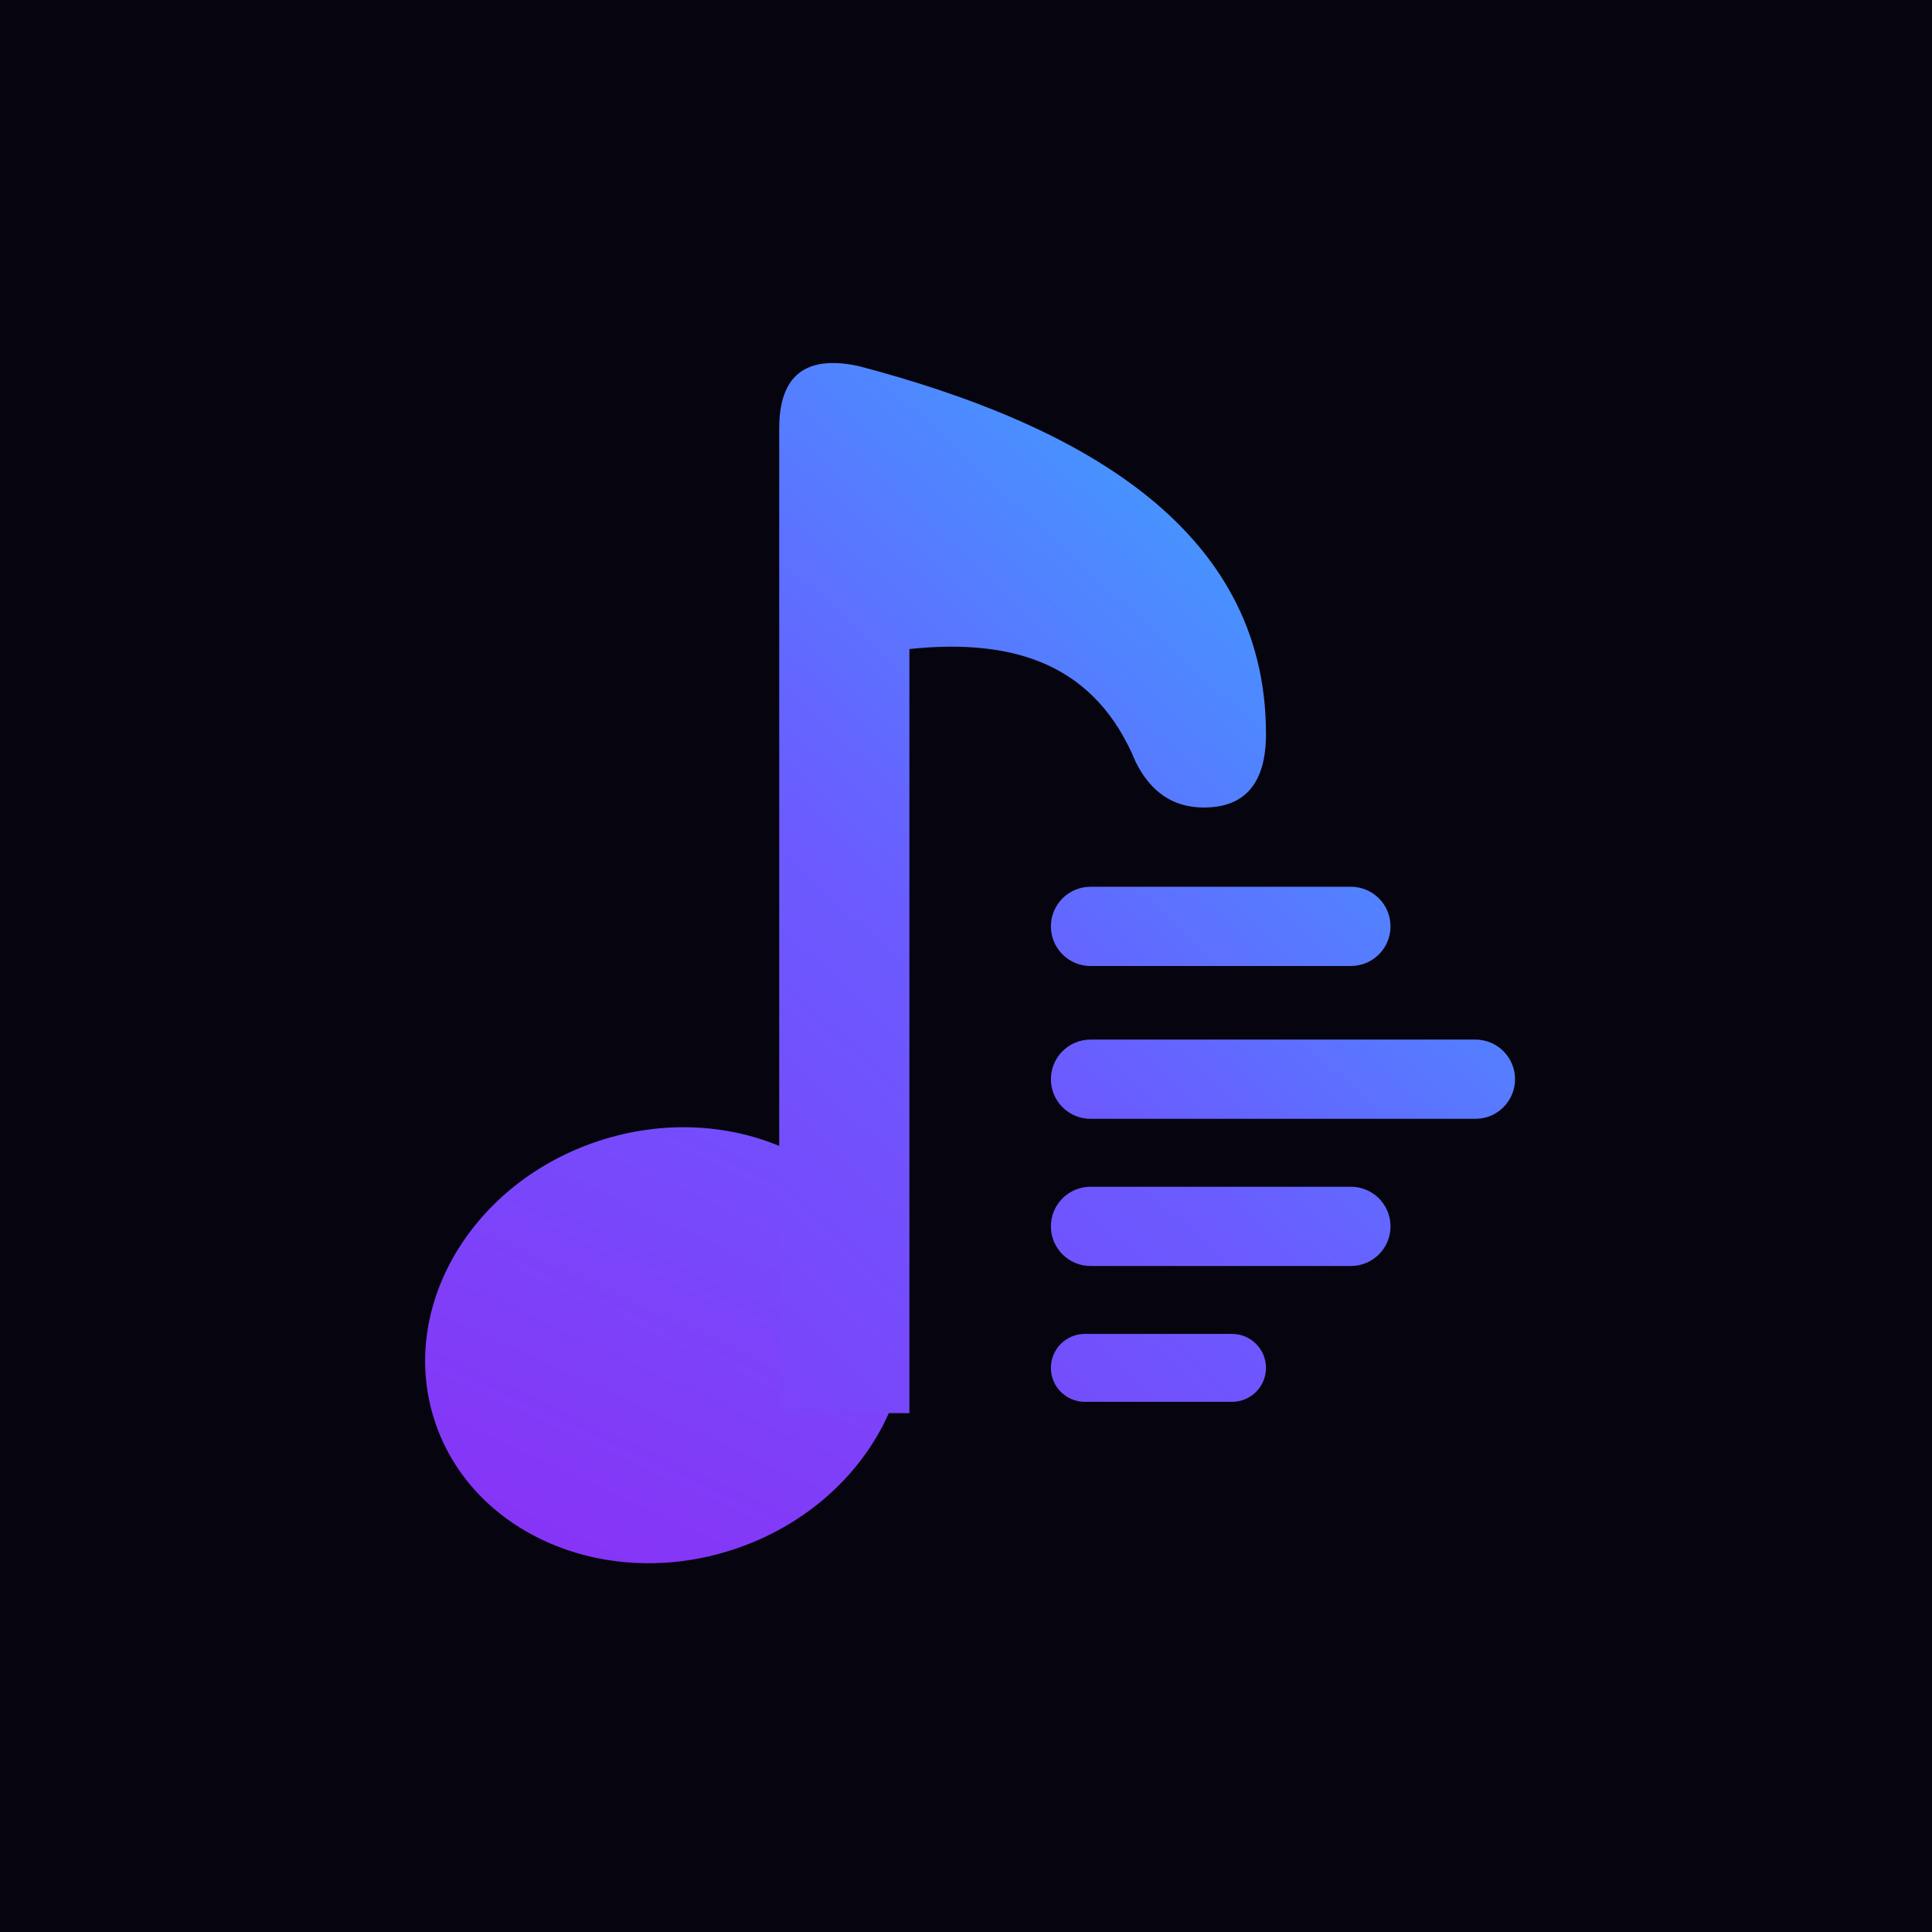
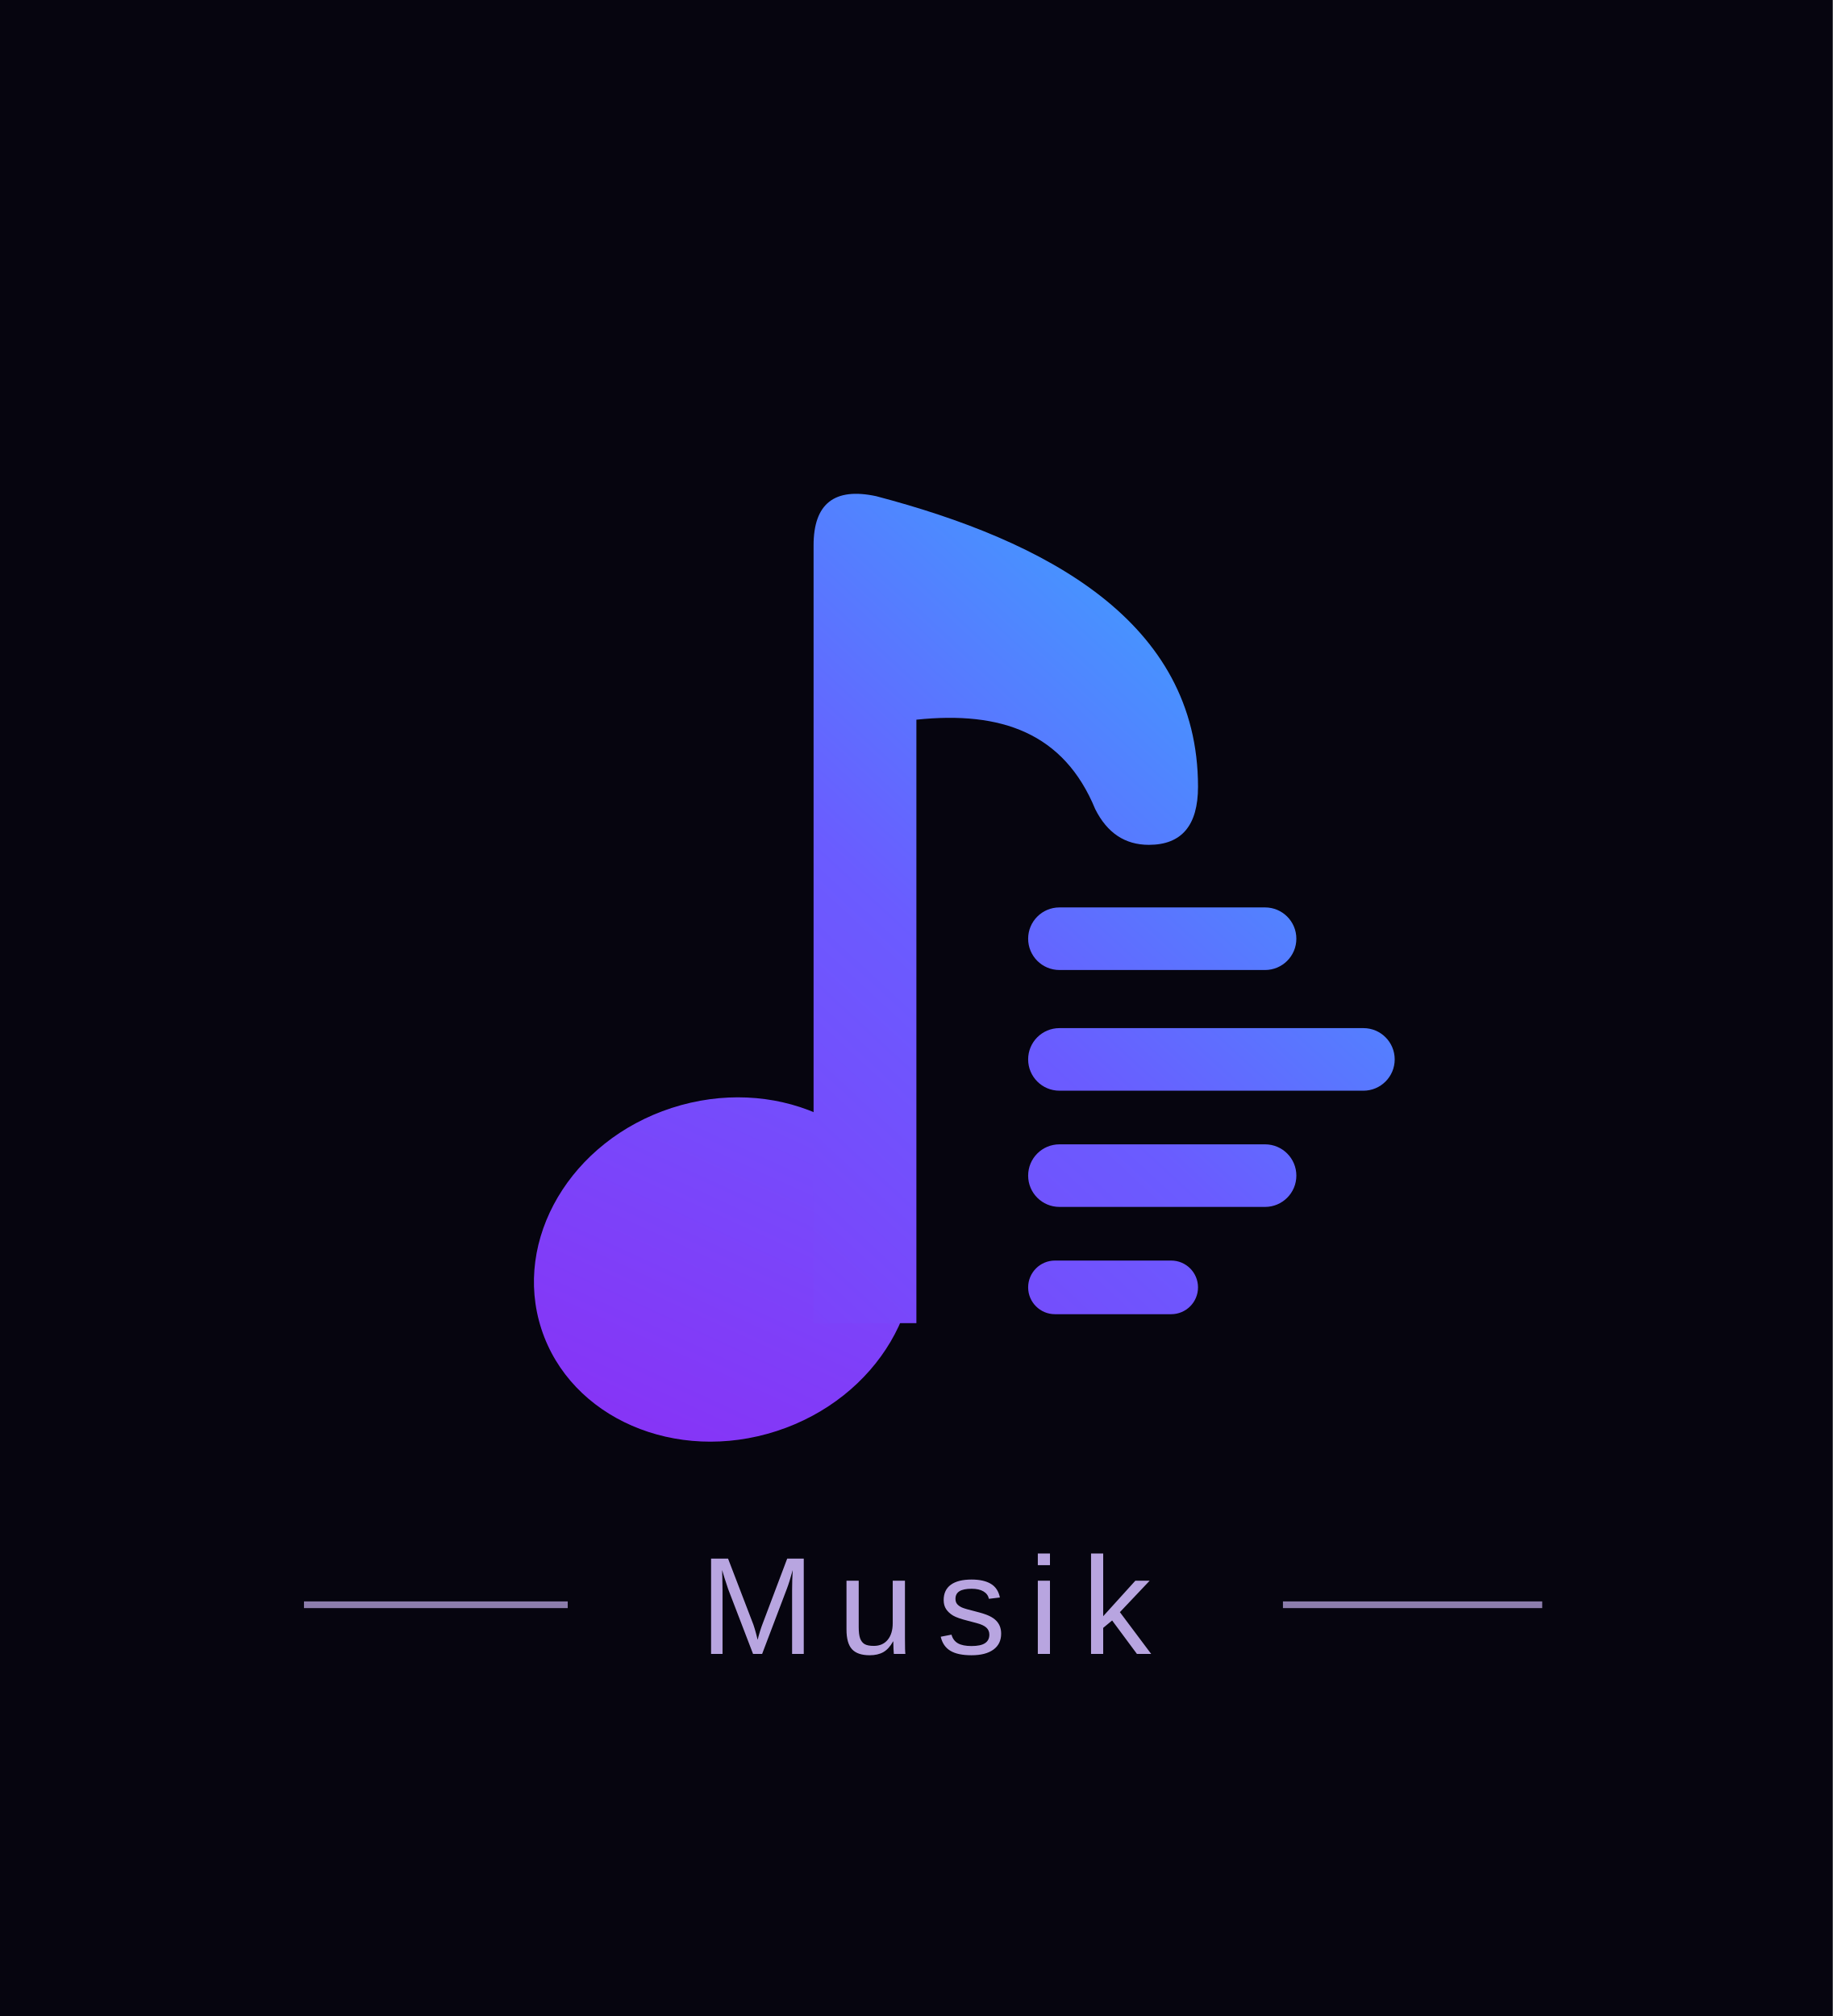
- <svg xmlns="http://www.w3.org/2000/svg" viewBox="0 0 512 512">
+ <svg xmlns="http://www.w3.org/2000/svg" viewBox="0 0 410 451" role="img" aria-label="Musik">
  <defs>
    <linearGradient id="g" gradientUnits="userSpaceOnUse" x1="118" y1="322" x2="312" y2="112">
      <stop offset="0" stop-color="#8a2ff5" />
      <stop offset="0.5" stop-color="#6a5cff" />
      <stop offset="1" stop-color="#2fb9ff" />
    </linearGradient>
  </defs>
-   <rect width="512" height="512" fill="#06050f" />
-   <g transform="translate(256 256) scale(1.5) translate(-215 -217)" fill="url(#g)">
+   <rect width="410" height="451" fill="#06050f" />
+   <g fill="url(#g)">
    <ellipse cx="162" cy="284" rx="43" ry="38" transform="rotate(-18 162 284)" />
    <path d="M182 122Q182 108 196 111C234 121 268 139 268 176Q268 189 257 189Q249 189 245 181C238 164 224 159 205 161V296H182Z" />
    <rect x="230" y="203" width="60" height="14" rx="7" />
    <rect x="230" y="230" width="82" height="14" rx="7" />
    <rect x="230" y="256" width="60" height="14" rx="7" />
    <rect x="230" y="282" width="38" height="12" rx="6" />
  </g>
+   <g stroke="#b8a5e0" stroke-opacity="0.75" stroke-width="1.5">
+     <line x1="68" y1="359" x2="127" y2="359" />
+     <line x1="287" y1="359" x2="345" y2="359" />
+   </g>
+   <text x="207" y="370" text-anchor="middle" font-family="'Segoe UI', 'Helvetica Neue', Arial, sans-serif" font-size="31" font-weight="500" letter-spacing="5" fill="#b8a5e0">Musik</text>
</svg>
